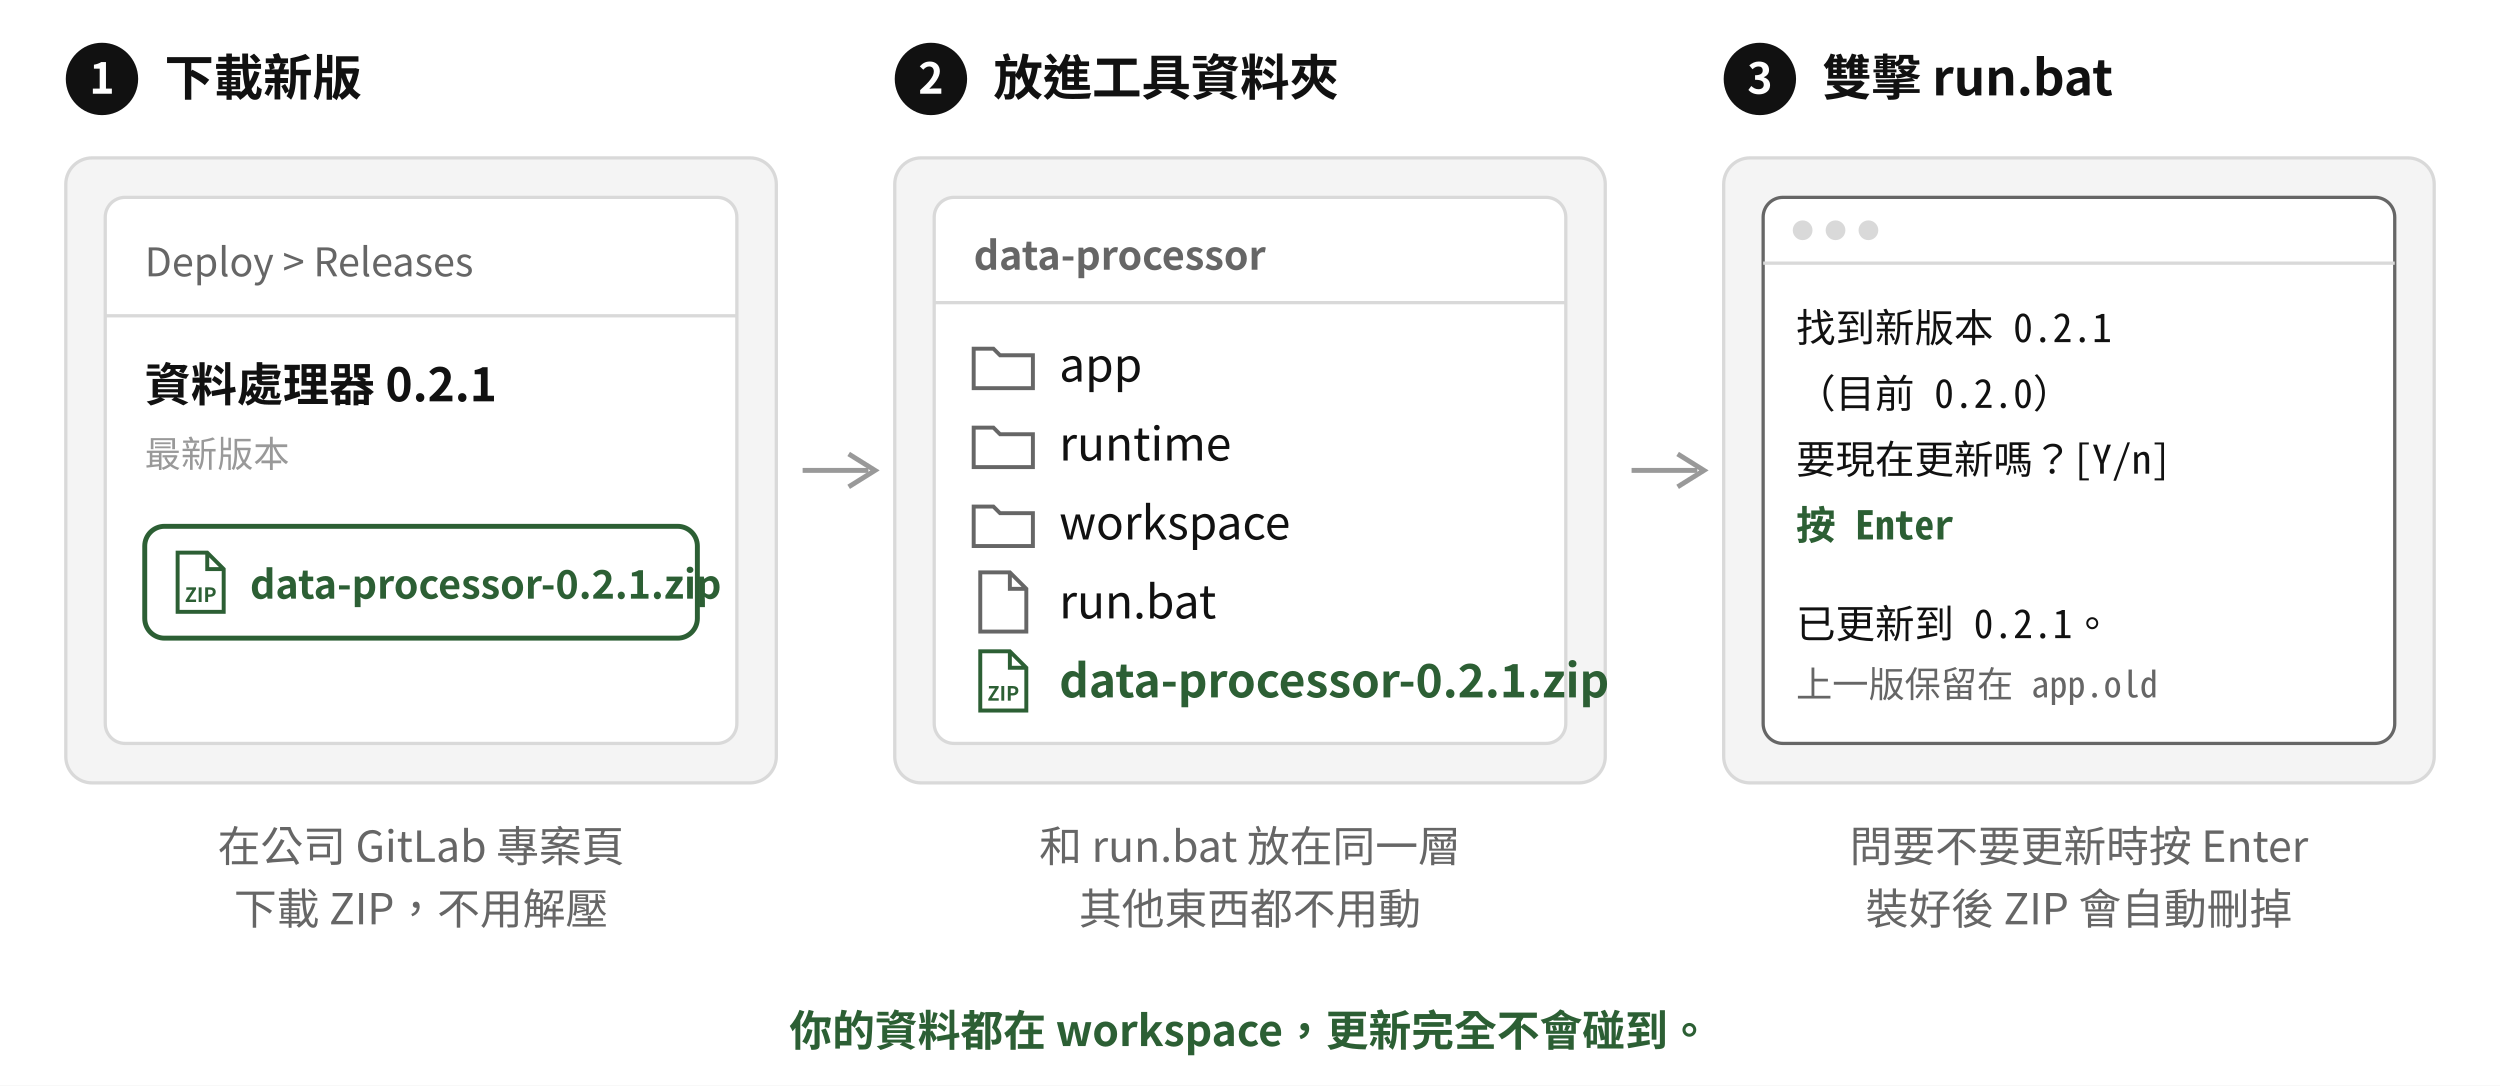
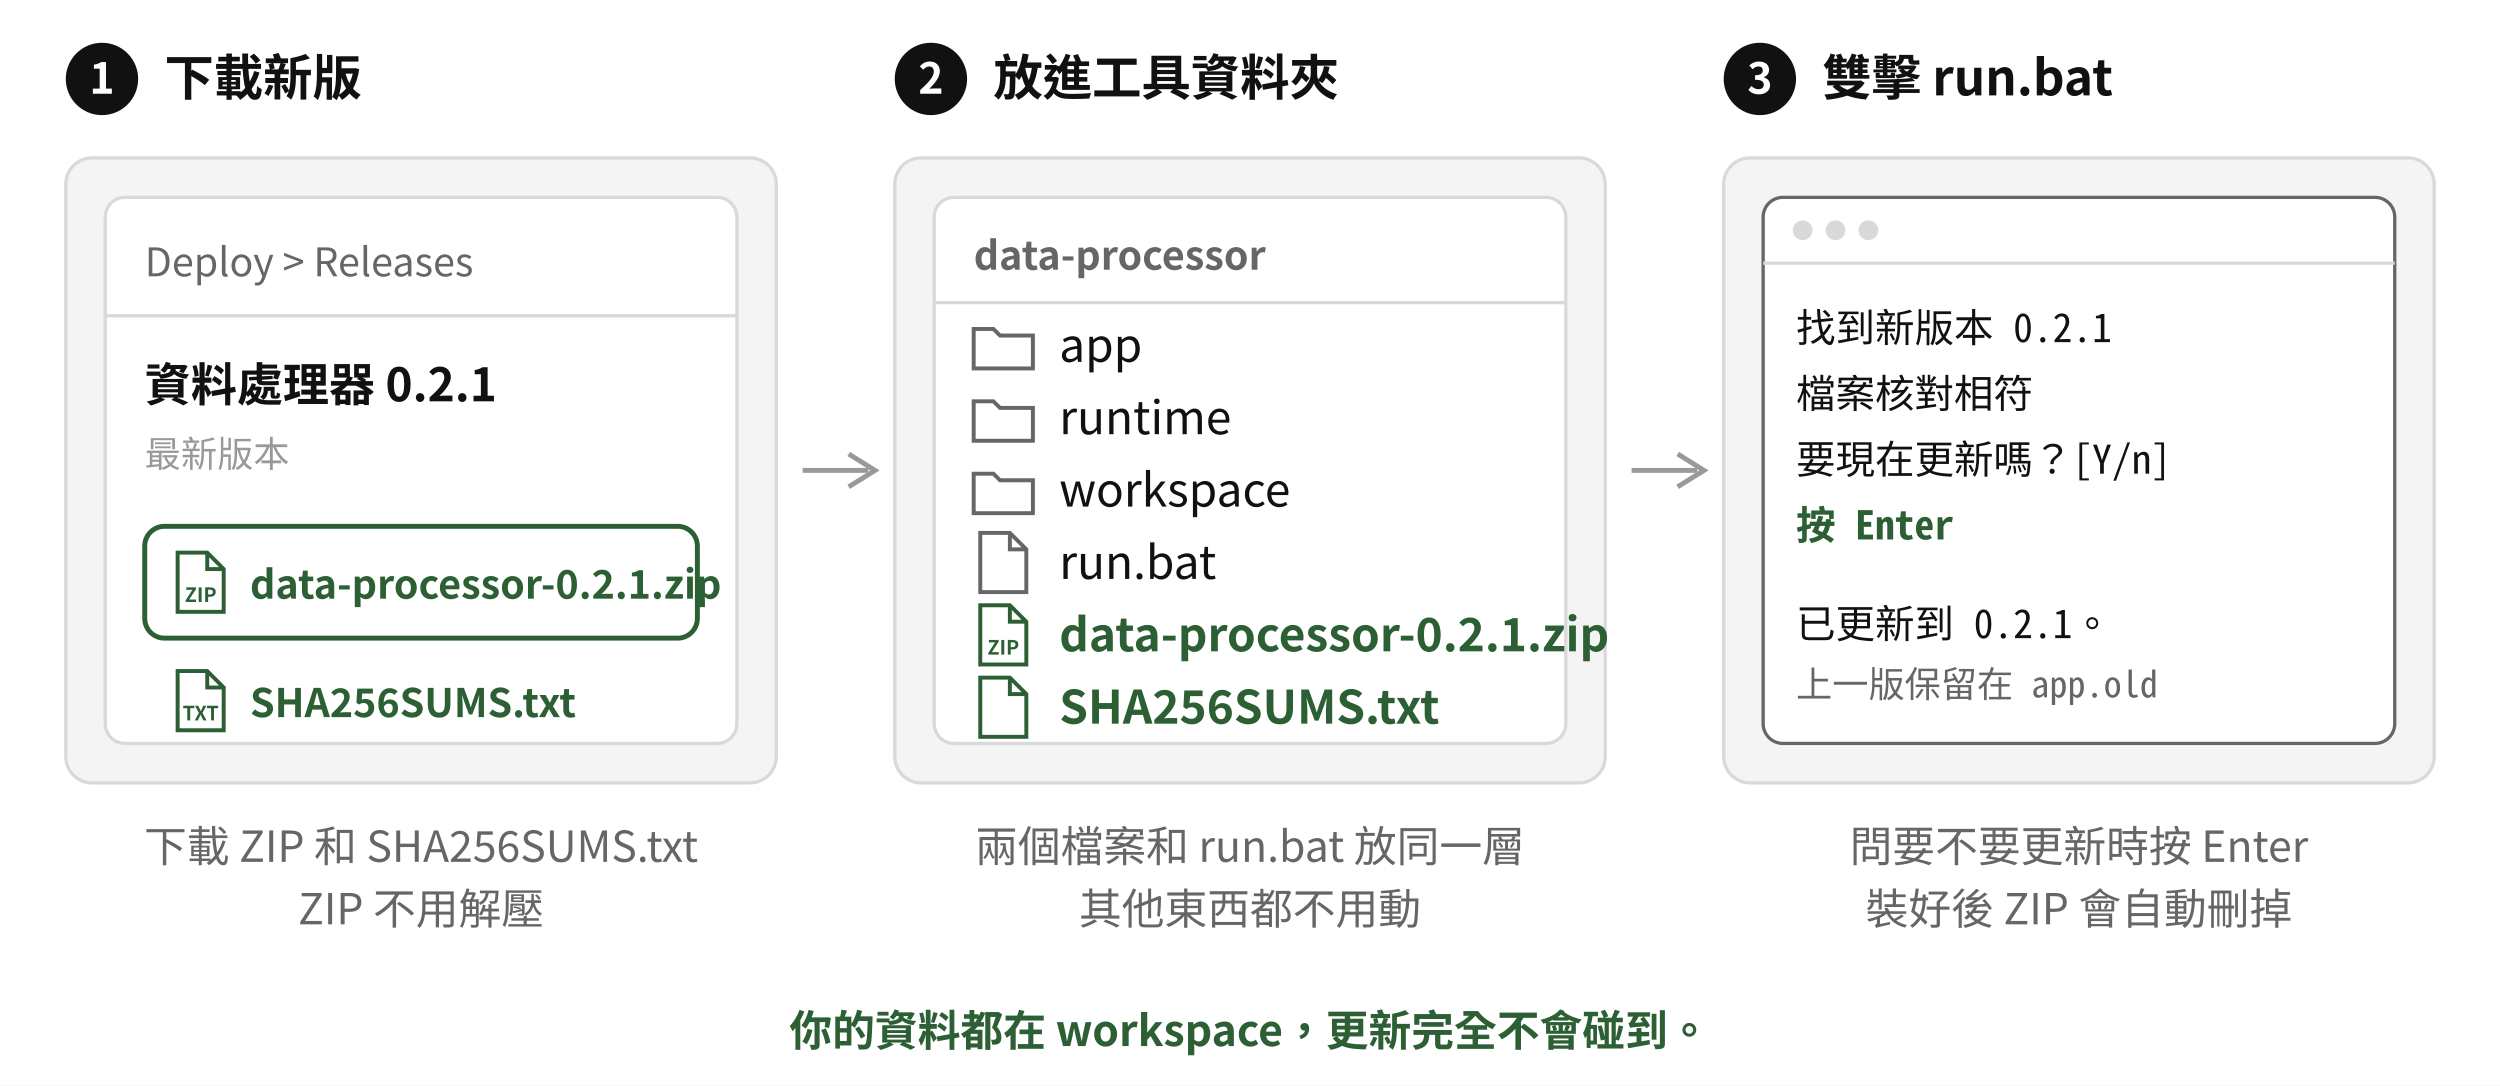
<svg xmlns="http://www.w3.org/2000/svg" viewBox="0 0 760 330" width="760" height="330">
  <rect width="100%" height="100%" fill="#ffffff" />
  <circle cx="31" cy="24" r="11" fill="#111111" />
  <text x="31" y="28.5" font-family="'Noto Sans TC','Noto Sans CJK TC','Microsoft JhengHei','PingFang TC',Helvetica,sans-serif" font-size="13" font-weight="700" fill="#ffffff" text-anchor="middle">1</text>
  <text x="50" y="29" font-family="'Noto Sans TC','Noto Sans CJK TC','Microsoft JhengHei','PingFang TC',Helvetica,sans-serif" font-size="15" font-weight="700" fill="#111111" text-anchor="start">下載新版</text>
  <rect x="20" y="48" width="216" height="190" rx="8" fill="#f4f4f4" stroke="#d9d9d9" stroke-width="1" />
  <line x1="244" y1="143" x2="264" y2="143" stroke="#999999" stroke-width="1.5" />
  <path d="M258,138 L266,143 L258,148" fill="none" stroke="#999999" stroke-width="1.5" />
  <circle cx="283" cy="24" r="11" fill="#111111" />
  <text x="283" y="28.5" font-family="'Noto Sans TC','Noto Sans CJK TC','Microsoft JhengHei','PingFang TC',Helvetica,sans-serif" font-size="13" font-weight="700" fill="#ffffff" text-anchor="middle">2</text>
  <text x="302" y="29" font-family="'Noto Sans TC','Noto Sans CJK TC','Microsoft JhengHei','PingFang TC',Helvetica,sans-serif" font-size="15" font-weight="700" fill="#111111" text-anchor="start">放進工具資料夾</text>
  <rect x="272" y="48" width="216" height="190" rx="8" fill="#f4f4f4" stroke="#d9d9d9" stroke-width="1" />
  <line x1="496" y1="143" x2="516" y2="143" stroke="#999999" stroke-width="1.5" />
  <path d="M510,138 L518,143 L510,148" fill="none" stroke="#999999" stroke-width="1.5" />
  <circle cx="535" cy="24" r="11" fill="#111111" />
  <text x="535" y="28.5" font-family="'Noto Sans TC','Noto Sans CJK TC','Microsoft JhengHei','PingFang TC',Helvetica,sans-serif" font-size="13" font-weight="700" fill="#ffffff" text-anchor="middle">3</text>
  <text x="554" y="29" font-family="'Noto Sans TC','Noto Sans CJK TC','Microsoft JhengHei','PingFang TC',Helvetica,sans-serif" font-size="15" font-weight="700" fill="#111111" text-anchor="start">雙擊 run.bat</text>
  <rect x="524" y="48" width="216" height="190" rx="8" fill="#f4f4f4" stroke="#d9d9d9" stroke-width="1" />
  <rect x="32" y="60" width="192" height="166" rx="6" fill="#ffffff" stroke="#d9d9d9" stroke-width="1" />
  <text x="44" y="84" font-family="'Noto Sans TC','Noto Sans CJK TC','Microsoft JhengHei','PingFang TC',Helvetica,sans-serif" font-size="12" font-weight="400" fill="#666666" text-anchor="start">Deploy &gt; Releases</text>
  <line x1="32" y1="96" x2="224" y2="96" stroke="#d9d9d9" stroke-width="1" />
  <text x="44" y="122" font-family="'Noto Sans TC','Noto Sans CJK TC','Microsoft JhengHei','PingFang TC',Helvetica,sans-serif" font-size="14" font-weight="700" fill="#111111" text-anchor="start">資料處理器 0.2.1</text>
  <text x="44" y="142" font-family="'Noto Sans TC','Noto Sans CJK TC','Microsoft JhengHei','PingFang TC',Helvetica,sans-serif" font-size="11" font-weight="400" fill="#999999" text-anchor="start">最新版本</text>
  <rect x="44" y="160" width="168" height="34" rx="6" fill="none" stroke="#2C5F34" stroke-width="1.5" />
  <path d="M54,168 h9 l5,5 v13 h-14 z M63,168 v5 h5" fill="#ffffff" stroke="#2C5F34" stroke-width="1.2" />
  <text x="61" y="183" font-family="'Noto Sans TC','Noto Sans CJK TC','Microsoft JhengHei','PingFang TC',Helvetica,sans-serif" font-size="6" font-weight="700" fill="#2C5F34" text-anchor="middle">ZIP</text>
  <text x="76" y="182" font-family="'Noto Sans TC','Noto Sans CJK TC','Microsoft JhengHei','PingFang TC',Helvetica,sans-serif" font-size="12" font-weight="700" fill="#2C5F34" text-anchor="start">data-processor-0.2.1.zip</text>
-   <text x="128.0" y="262" font-family="'Noto Sans TC','Noto Sans CJK TC','Microsoft JhengHei','PingFang TC',Helvetica,sans-serif" font-size="13" font-weight="400" fill="#666666" text-anchor="middle">在公司 GitLab 專案頁</text>
-   <text x="128.0" y="281" font-family="'Noto Sans TC','Noto Sans CJK TC','Microsoft JhengHei','PingFang TC',Helvetica,sans-serif" font-size="13" font-weight="400" fill="#666666" text-anchor="middle">下載 ZIP，不用解壓</text>
+   <path d="M54,204 h9 l5,5 v13 h-14 z M63,204 v5 h5" fill="#ffffff" stroke="#2C5F34" stroke-width="1.2" />
+   <text x="61" y="219" font-family="'Noto Sans TC','Noto Sans CJK TC','Microsoft JhengHei','PingFang TC',Helvetica,sans-serif" font-size="6" font-weight="700" fill="#2C5F34" text-anchor="middle">TXT</text>
+   <text x="76" y="218" font-family="'Noto Sans TC','Noto Sans CJK TC','Microsoft JhengHei','PingFang TC',Helvetica,sans-serif" font-size="12" font-weight="700" fill="#2C5F34" text-anchor="start">SHA256SUMS.txt</text>
+   <text x="128.0" y="262" font-family="'Noto Sans TC','Noto Sans CJK TC','Microsoft JhengHei','PingFang TC',Helvetica,sans-serif" font-size="13" font-weight="400" fill="#666666" text-anchor="middle">下載 ZIP 和 SHA256SUMS.txt</text>
+   <text x="128.0" y="281" font-family="'Noto Sans TC','Noto Sans CJK TC','Microsoft JhengHei','PingFang TC',Helvetica,sans-serif" font-size="13" font-weight="400" fill="#666666" text-anchor="middle">ZIP 不用解壓</text>
  <rect x="284" y="60" width="192" height="166" rx="6" fill="#ffffff" stroke="#d9d9d9" stroke-width="1" />
  <text x="296" y="82" font-family="'Noto Sans TC','Noto Sans CJK TC','Microsoft JhengHei','PingFang TC',Helvetica,sans-serif" font-size="12" font-weight="700" fill="#666666" text-anchor="start">data-processor</text>
  <line x1="284" y1="92" x2="476" y2="92" stroke="#d9d9d9" stroke-width="1" />
-   <path d="M296,106 h6 l2,2 h10 v10 h-18 z" fill="#ffffff" stroke="#666666" stroke-width="1.2" />
-   <text x="322" y="116" font-family="'Noto Sans TC','Noto Sans CJK TC','Microsoft JhengHei','PingFang TC',Helvetica,sans-serif" font-size="14" font-weight="400" fill="#111111" text-anchor="start">app</text>
-   <path d="M296,130 h6 l2,2 h10 v10 h-18 z" fill="#ffffff" stroke="#666666" stroke-width="1.2" />
-   <text x="322" y="140" font-family="'Noto Sans TC','Noto Sans CJK TC','Microsoft JhengHei','PingFang TC',Helvetica,sans-serif" font-size="14" font-weight="400" fill="#111111" text-anchor="start">runtime</text>
-   <path d="M296,154 h6 l2,2 h10 v10 h-18 z" fill="#ffffff" stroke="#666666" stroke-width="1.2" />
-   <text x="322" y="164" font-family="'Noto Sans TC','Noto Sans CJK TC','Microsoft JhengHei','PingFang TC',Helvetica,sans-serif" font-size="14" font-weight="400" fill="#111111" text-anchor="start">workspace</text>
-   <path d="M298,174 h9 l5,5 v13 h-14 z M307,174 v5 h5" fill="#ffffff" stroke="#666666" stroke-width="1.2" />
-   <text x="322" y="188" font-family="'Noto Sans TC','Noto Sans CJK TC','Microsoft JhengHei','PingFang TC',Helvetica,sans-serif" font-size="14" font-weight="400" fill="#111111" text-anchor="start">run.bat</text>
-   <path d="M298,198 h9 l5,5 v13 h-14 z M307,198 v5 h5" fill="#ffffff" stroke="#2C5F34" stroke-width="1.2" />
-   <text x="305" y="213" font-family="'Noto Sans TC','Noto Sans CJK TC','Microsoft JhengHei','PingFang TC',Helvetica,sans-serif" font-size="6" font-weight="700" fill="#2C5F34" text-anchor="middle">ZIP</text>
-   <text x="322" y="212" font-family="'Noto Sans TC','Noto Sans CJK TC','Microsoft JhengHei','PingFang TC',Helvetica,sans-serif" font-size="14" font-weight="700" fill="#2C5F34" text-anchor="start">data-processor-0.2.1.zip</text>
-   <text x="380.0" y="262" font-family="'Noto Sans TC','Noto Sans CJK TC','Microsoft JhengHei','PingFang TC',Helvetica,sans-serif" font-size="13" font-weight="400" fill="#666666" text-anchor="middle">和 run.bat 放在同一層</text>
+   <path d="M296,100 h6 l2,2 h10 v10 h-18 z" fill="#ffffff" stroke="#666666" stroke-width="1.2" />
+   <text x="322" y="110" font-family="'Noto Sans TC','Noto Sans CJK TC','Microsoft JhengHei','PingFang TC',Helvetica,sans-serif" font-size="14" font-weight="400" fill="#111111" text-anchor="start">app</text>
+   <path d="M296,122 h6 l2,2 h10 v10 h-18 z" fill="#ffffff" stroke="#666666" stroke-width="1.2" />
+   <text x="322" y="132" font-family="'Noto Sans TC','Noto Sans CJK TC','Microsoft JhengHei','PingFang TC',Helvetica,sans-serif" font-size="14" font-weight="400" fill="#111111" text-anchor="start">runtime</text>
+   <path d="M296,144 h6 l2,2 h10 v10 h-18 z" fill="#ffffff" stroke="#666666" stroke-width="1.2" />
+   <text x="322" y="154" font-family="'Noto Sans TC','Noto Sans CJK TC','Microsoft JhengHei','PingFang TC',Helvetica,sans-serif" font-size="14" font-weight="400" fill="#111111" text-anchor="start">workspace</text>
+   <path d="M298,162 h9 l5,5 v13 h-14 z M307,162 v5 h5" fill="#ffffff" stroke="#666666" stroke-width="1.2" />
+   <text x="322" y="176" font-family="'Noto Sans TC','Noto Sans CJK TC','Microsoft JhengHei','PingFang TC',Helvetica,sans-serif" font-size="14" font-weight="400" fill="#111111" text-anchor="start">run.bat</text>
+   <path d="M298,184 h9 l5,5 v13 h-14 z M307,184 v5 h5" fill="#ffffff" stroke="#2C5F34" stroke-width="1.2" />
+   <text x="305" y="199" font-family="'Noto Sans TC','Noto Sans CJK TC','Microsoft JhengHei','PingFang TC',Helvetica,sans-serif" font-size="6" font-weight="700" fill="#2C5F34" text-anchor="middle">ZIP</text>
+   <text x="322" y="198" font-family="'Noto Sans TC','Noto Sans CJK TC','Microsoft JhengHei','PingFang TC',Helvetica,sans-serif" font-size="14" font-weight="700" fill="#2C5F34" text-anchor="start">data-processor-0.2.1.zip</text>
+   <path d="M298,206 h9 l5,5 v13 h-14 z M307,206 v5 h5" fill="#ffffff" stroke="#2C5F34" stroke-width="1.2" />
+   <text x="322" y="220" font-family="'Noto Sans TC','Noto Sans CJK TC','Microsoft JhengHei','PingFang TC',Helvetica,sans-serif" font-size="14" font-weight="700" fill="#2C5F34" text-anchor="start">SHA256SUMS.txt</text>
+   <text x="380.0" y="262" font-family="'Noto Sans TC','Noto Sans CJK TC','Microsoft JhengHei','PingFang TC',Helvetica,sans-serif" font-size="13" font-weight="400" fill="#666666" text-anchor="middle">兩個檔案和 run.bat 放同一層</text>
  <text x="380.0" y="281" font-family="'Noto Sans TC','Noto Sans CJK TC','Microsoft JhengHei','PingFang TC',Helvetica,sans-serif" font-size="13" font-weight="400" fill="#666666" text-anchor="middle">其他東西都不用動</text>
  <rect x="536" y="60" width="192" height="166" rx="6" fill="#ffffff" stroke="#666666" stroke-width="1" />
  <line x1="536" y1="80" x2="728" y2="80" stroke="#d9d9d9" stroke-width="1" />
  <circle cx="548" cy="70" r="3" fill="#d9d9d9" />
  <circle cx="558" cy="70" r="3" fill="#d9d9d9" />
  <circle cx="568" cy="70" r="3" fill="#d9d9d9" />
  <text x="546" y="104" font-family="Consolas,Menlo,'Noto Sans Mono CJK TC',monospace" font-size="12" font-weight="400" fill="#111111" text-anchor="start">找到新版本 0.2.1</text>
-   <text x="546" y="124" font-family="Consolas,Menlo,'Noto Sans Mono CJK TC',monospace" font-size="12" font-weight="400" fill="#111111" text-anchor="start">（目前 0.2.0）</text>
+   <text x="546" y="124" font-family="Consolas,Menlo,'Noto Sans Mono CJK TC',monospace" font-size="12" font-weight="400" fill="#111111" text-anchor="start">檔案核對相符</text>
  <text x="546" y="144" font-family="Consolas,Menlo,'Noto Sans Mono CJK TC',monospace" font-size="12" font-weight="400" fill="#111111" text-anchor="start">要現在更新嗎？[Y/n]</text>
  <text x="546" y="164" font-family="Consolas,Menlo,'Noto Sans Mono CJK TC',monospace" font-size="12" font-weight="700" fill="#2C5F34" text-anchor="start">按 Enter</text>
  <text x="546" y="194" font-family="Consolas,Menlo,'Noto Sans Mono CJK TC',monospace" font-size="12" font-weight="400" fill="#111111" text-anchor="start">已更新到 0.2.1。</text>
  <text x="546" y="212" font-family="Consolas,Menlo,'Noto Sans Mono CJK TC',monospace" font-size="11" font-weight="400" fill="#666666" text-anchor="start">上一版保留在 app.old</text>
  <text x="632.0" y="262" font-family="'Noto Sans TC','Noto Sans CJK TC','Microsoft JhengHei','PingFang TC',Helvetica,sans-serif" font-size="13" font-weight="400" fill="#666666" text-anchor="middle">問要不要更新時按 Enter</text>
  <text x="632.0" y="281" font-family="'Noto Sans TC','Noto Sans CJK TC','Microsoft JhengHei','PingFang TC',Helvetica,sans-serif" font-size="13" font-weight="400" fill="#666666" text-anchor="middle">裝好後 ZIP 會自動刪掉</text>
  <text x="380" y="318" font-family="'Noto Sans TC','Noto Sans CJK TC','Microsoft JhengHei','PingFang TC',Helvetica,sans-serif" font-size="13" font-weight="700" fill="#2C5F34" text-anchor="middle">你的資料都在 workspace，更新完全不會碰到。</text>
</svg>
